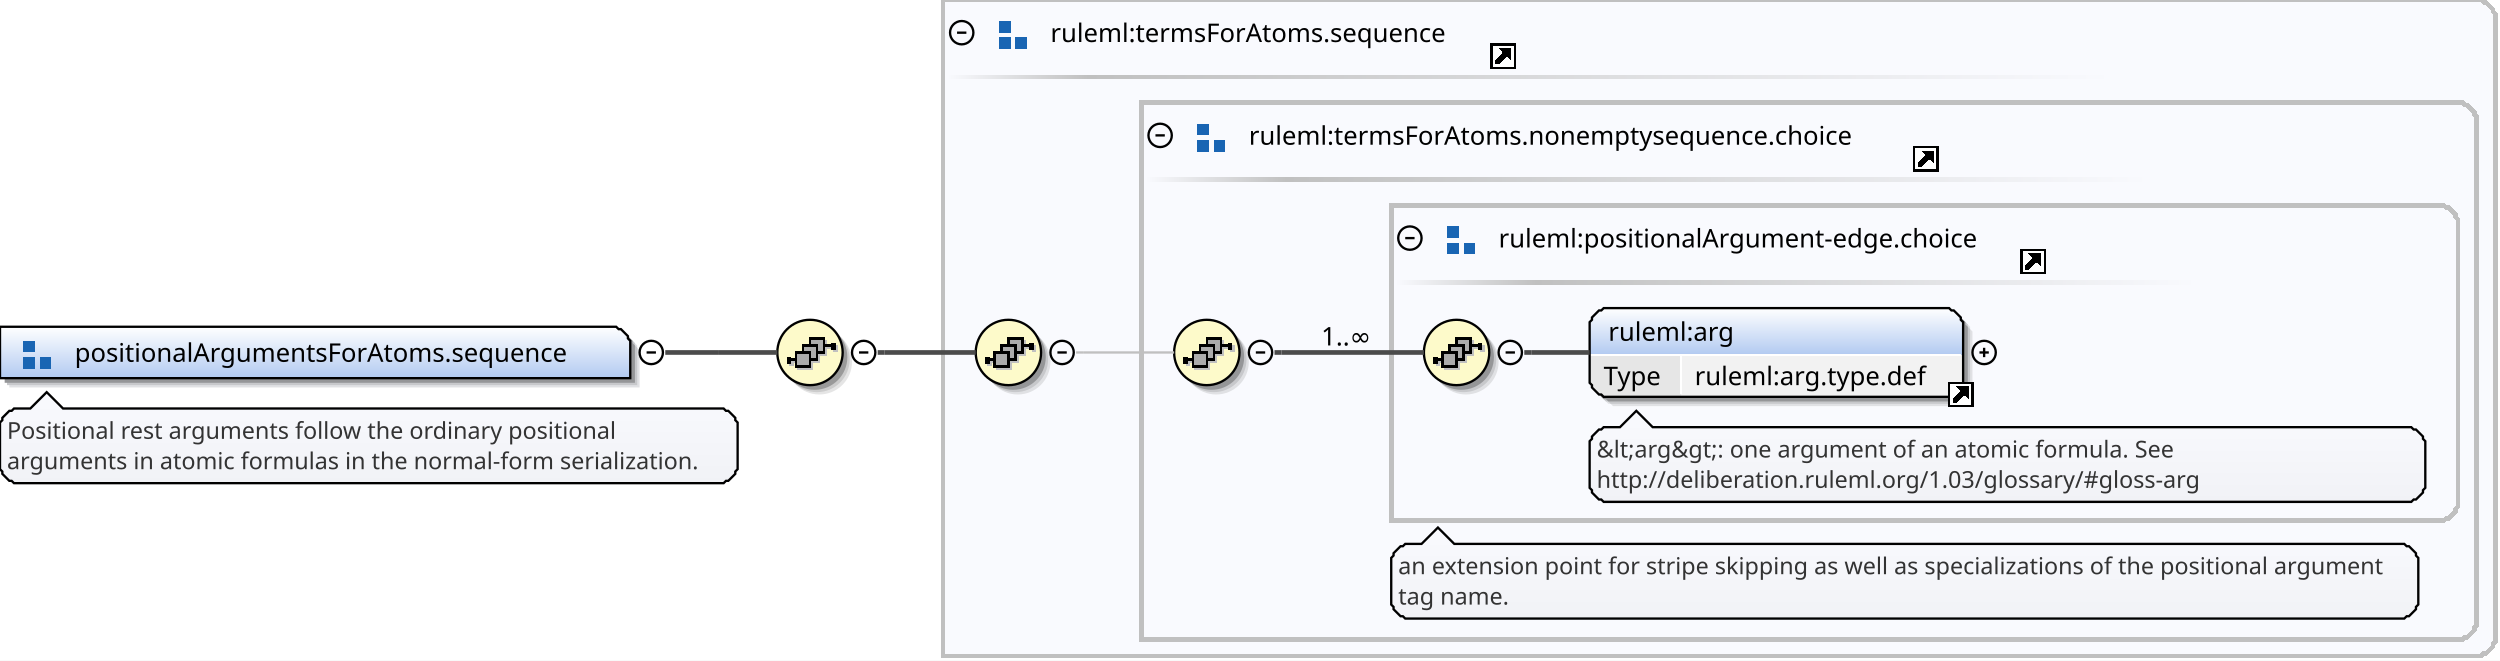
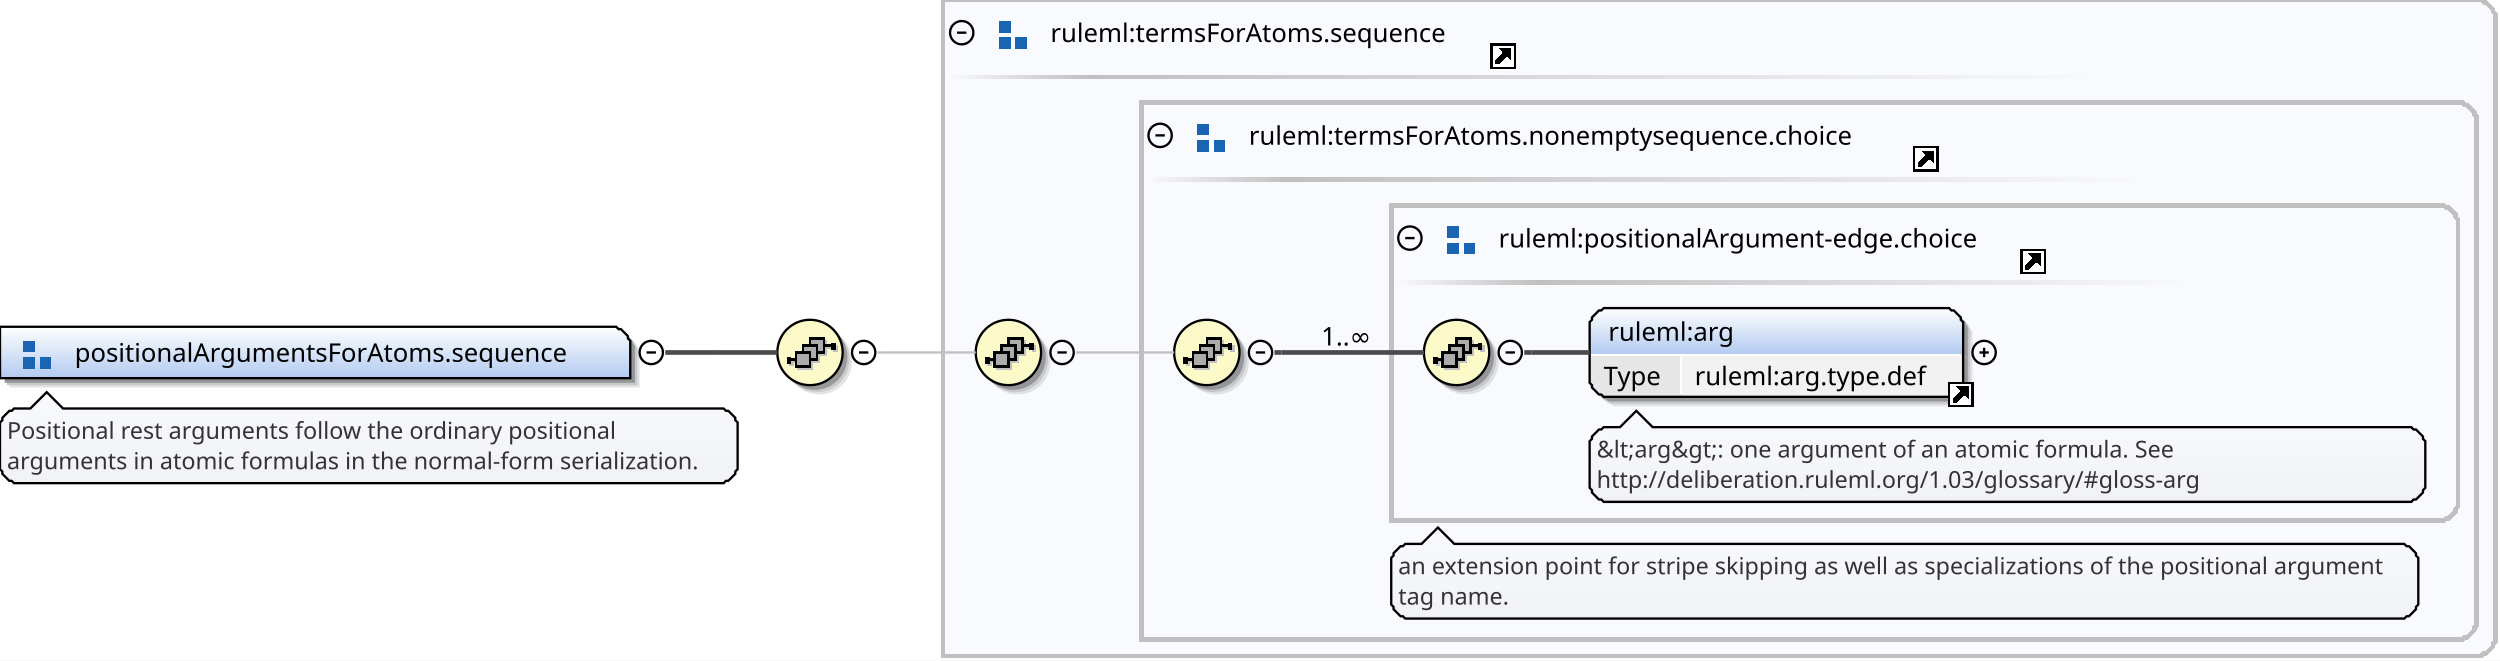
<svg xmlns="http://www.w3.org/2000/svg" color-interpolation="auto" color-rendering="auto" fill="black" fill-opacity="1" font-family="'Dialog'" font-size="12px" font-style="normal" font-weight="normal" height="283" image-rendering="auto" shape-rendering="auto" stroke="black" stroke-dasharray="none" stroke-dashoffset="0" stroke-linecap="square" stroke-linejoin="miter" stroke-miterlimit="10" stroke-opacity="1" stroke-width="1" text-rendering="auto" width="1071">
  <defs id="genericDefs" />
  <g>
    <defs id="defs1">
      <linearGradient gradientUnits="userSpaceOnUse" id="linearGradient1" spreadMethod="pad" x1="0" x2="0" y1="140" y2="162">
        <stop offset="0%" stop-color="white" stop-opacity="1" />
        <stop offset="100%" stop-color="rgb(178,202,241)" stop-opacity="1" />
      </linearGradient>
      <linearGradient gradientUnits="userSpaceOnUse" id="linearGradient2" spreadMethod="pad" x1="333" x2="333" y1="137" y2="165">
        <stop offset="0%" stop-color="rgb(253,250,202)" stop-opacity="1" />
        <stop offset="100%" stop-color="rgb(253,250,202)" stop-opacity="1" />
      </linearGradient>
      <linearGradient gradientUnits="userSpaceOnUse" id="linearGradient3" spreadMethod="pad" x1="466" x2="905" y1="32" y2="32">
        <stop offset="0%" stop-color="silver" stop-opacity="1" />
        <stop offset="100%" stop-color="rgb(249,250,254)" stop-opacity="1" />
      </linearGradient>
      <linearGradient gradientUnits="userSpaceOnUse" id="linearGradient4" spreadMethod="pad" x1="406" x2="466" y1="32" y2="32">
        <stop offset="0%" stop-color="rgb(249,250,254)" stop-opacity="1" />
        <stop offset="100%" stop-color="silver" stop-opacity="1" />
      </linearGradient>
      <linearGradient gradientUnits="userSpaceOnUse" id="linearGradient5" spreadMethod="pad" x1="418" x2="418" y1="137" y2="165">
        <stop offset="0%" stop-color="rgb(253,250,202)" stop-opacity="1" />
        <stop offset="100%" stop-color="rgb(253,250,202)" stop-opacity="1" />
      </linearGradient>
      <linearGradient gradientUnits="userSpaceOnUse" id="linearGradient6" spreadMethod="pad" x1="551" x2="921" y1="76" y2="76">
        <stop offset="0%" stop-color="silver" stop-opacity="1" />
        <stop offset="100%" stop-color="rgb(249,250,254)" stop-opacity="1" />
      </linearGradient>
      <linearGradient gradientUnits="userSpaceOnUse" id="linearGradient7" spreadMethod="pad" x1="491" x2="551" y1="76" y2="76">
        <stop offset="0%" stop-color="rgb(249,250,254)" stop-opacity="1" />
        <stop offset="100%" stop-color="silver" stop-opacity="1" />
      </linearGradient>
      <linearGradient gradientUnits="userSpaceOnUse" id="linearGradient8" spreadMethod="pad" x1="503" x2="503" y1="137" y2="165">
        <stop offset="0%" stop-color="rgb(253,250,202)" stop-opacity="1" />
        <stop offset="100%" stop-color="rgb(253,250,202)" stop-opacity="1" />
      </linearGradient>
      <linearGradient gradientUnits="userSpaceOnUse" id="linearGradient9" spreadMethod="pad" x1="658" x2="941" y1="120" y2="120">
        <stop offset="0%" stop-color="silver" stop-opacity="1" />
        <stop offset="100%" stop-color="rgb(249,250,254)" stop-opacity="1" />
      </linearGradient>
      <linearGradient gradientUnits="userSpaceOnUse" id="linearGradient10" spreadMethod="pad" x1="598" x2="658" y1="120" y2="120">
        <stop offset="0%" stop-color="rgb(249,250,254)" stop-opacity="1" />
        <stop offset="100%" stop-color="silver" stop-opacity="1" />
      </linearGradient>
      <linearGradient gradientUnits="userSpaceOnUse" id="linearGradient11" spreadMethod="pad" x1="610" x2="610" y1="137" y2="165">
        <stop offset="0%" stop-color="rgb(253,250,202)" stop-opacity="1" />
        <stop offset="100%" stop-color="rgb(253,250,202)" stop-opacity="1" />
      </linearGradient>
      <linearGradient gradientUnits="userSpaceOnUse" id="linearGradient12" spreadMethod="pad" x1="681" x2="681" y1="132" y2="152">
        <stop offset="0%" stop-color="white" stop-opacity="1" />
        <stop offset="100%" stop-color="rgb(178,202,241)" stop-opacity="1" />
      </linearGradient>
      <linearGradient gradientUnits="userSpaceOnUse" id="linearGradient13" spreadMethod="pad" x1="681" x2="681" y1="176" y2="215">
        <stop offset="0%" stop-color="rgb(249,250,254)" stop-opacity="1" />
        <stop offset="100%" stop-color="rgb(241,242,246)" stop-opacity="1" />
      </linearGradient>
      <linearGradient gradientUnits="userSpaceOnUse" id="linearGradient14" spreadMethod="pad" x1="596" x2="596" y1="226" y2="265">
        <stop offset="0%" stop-color="rgb(249,250,254)" stop-opacity="1" />
        <stop offset="100%" stop-color="rgb(241,242,246)" stop-opacity="1" />
      </linearGradient>
      <linearGradient gradientUnits="userSpaceOnUse" id="linearGradient15" spreadMethod="pad" x1="0" x2="0" y1="168" y2="207">
        <stop offset="0%" stop-color="rgb(249,250,254)" stop-opacity="1" />
        <stop offset="100%" stop-color="rgb(241,242,246)" stop-opacity="1" />
      </linearGradient>
      <clipPath clipPathUnits="userSpaceOnUse" id="clipPath1">
        <path d="M0 0 L1071 0 L1071 283 L0 283 L0 0 Z" />
      </clipPath>
    </defs>
    <g fill="white" stroke="white">
      <rect clip-path="url(#clipPath1)" height="283" stroke="none" width="1071" x="0" y="0" />
    </g>
    <g fill="rgb(224,225,228)" font-family="sans-serif" font-size="11px" stroke="rgb(224,225,228)" text-rendering="optimizeLegibility">
      <polygon clip-path="url(#clipPath1)" points=" 4 144 268 144 269 145 270 145 271 146 272 147 273 148 273 149 274 150 274 166 4 166" stroke="none" />
      <polygon clip-path="url(#clipPath1)" fill="rgb(199,200,203)" points=" 3 143 267 143 268 144 269 144 270 145 271 146 272 147 272 148 273 149 273 165 3 165" stroke="none" />
      <polygon clip-path="url(#clipPath1)" fill="rgb(149,150,152)" points=" 2 142 266 142 267 143 268 143 269 144 270 145 271 146 271 147 272 148 272 164 2 164" stroke="none" />
    </g>
    <g fill="url(#linearGradient1)" font-family="sans-serif" font-size="11px" shape-rendering="crispEdges" stroke="url(#linearGradient1)" text-rendering="geometricPrecision">
      <polygon clip-path="url(#clipPath1)" points=" 0 140 264 140 265 141 266 141 267 142 268 143 269 144 269 145 270 146 270 162 0 162" stroke="none" />
    </g>
    <g font-family="sans-serif" font-size="11px" stroke-linecap="butt" text-rendering="optimizeLegibility">
      <polygon clip-path="url(#clipPath1)" fill="none" points=" 0 140 264 140 265 141 266 141 267 142 268 143 269 144 269 145 270 146 270 162 0 162" />
    </g>
    <g fill="rgb(25,101,179)" font-family="sans-serif" font-size="11px" shape-rendering="crispEdges" stroke="rgb(25,101,179)" stroke-linecap="butt" text-rendering="geometricPrecision">
      <rect clip-path="url(#clipPath1)" height="5" stroke="none" width="5" x="10" y="146" />
      <rect clip-path="url(#clipPath1)" height="5" stroke="none" width="5" x="10" y="153" />
      <rect clip-path="url(#clipPath1)" height="5" stroke="none" width="5" x="17" y="153" />
      <text clip-path="url(#clipPath1)" fill="black" stroke="none" x="32" xml:space="preserve" y="155">positionalArgumentsForAtoms.sequence</text>
    </g>
    <g font-family="sans-serif" font-size="11px" stroke-linecap="butt" text-rendering="optimizeLegibility">
      <circle clip-path="url(#clipPath1)" cx="279" cy="151" fill="none" r="5" />
      <line clip-path="url(#clipPath1)" fill="none" x1="277" x2="281" y1="151" y2="151" />
      <circle clip-path="url(#clipPath1)" cx="351" cy="155" fill="rgb(229,229,229)" r="14" stroke="none" />
      <circle clip-path="url(#clipPath1)" cx="350" cy="154" fill="rgb(204,204,204)" r="14" stroke="none" />
      <circle clip-path="url(#clipPath1)" cx="349" cy="153" fill="rgb(153,153,153)" r="14" stroke="none" />
    </g>
    <g fill="url(#linearGradient2)" font-family="sans-serif" font-size="11px" shape-rendering="crispEdges" stroke="url(#linearGradient2)" stroke-linecap="butt" text-rendering="geometricPrecision">
      <circle clip-path="url(#clipPath1)" cx="347" cy="151" r="14" stroke="none" />
    </g>
    <g font-family="sans-serif" font-size="11px" stroke-linecap="butt" text-rendering="optimizeLegibility">
      <circle clip-path="url(#clipPath1)" cx="347" cy="151" fill="none" r="14" />
    </g>
    <g fill="silver" font-family="sans-serif" font-size="11px" shape-rendering="crispEdges" stroke="silver" stroke-linecap="butt" text-rendering="geometricPrecision">
      <line clip-path="url(#clipPath1)" fill="none" x1="354" x2="358" y1="149" y2="149" />
      <rect clip-path="url(#clipPath1)" height="3" stroke="none" width="2" x="357" y="148" />
      <rect clip-path="url(#clipPath1)" height="6" stroke="none" width="6" x="348" y="146" />
      <rect clip-path="url(#clipPath1)" fill="none" height="6" width="6" x="348" y="146" />
      <rect clip-path="url(#clipPath1)" height="6" stroke="none" width="6" x="345" y="149" />
      <rect clip-path="url(#clipPath1)" fill="none" height="6" width="6" x="345" y="149" />
      <rect clip-path="url(#clipPath1)" height="6" stroke="none" width="6" x="342" y="152" />
      <rect clip-path="url(#clipPath1)" fill="none" height="6" width="6" x="342" y="152" />
      <line clip-path="url(#clipPath1)" fill="none" x1="342" x2="338" y1="155" y2="155" />
      <rect clip-path="url(#clipPath1)" height="3" stroke="none" width="2" x="338" y="154" />
      <line clip-path="url(#clipPath1)" fill="none" stroke="black" x1="353" x2="357" y1="148" y2="148" />
      <rect clip-path="url(#clipPath1)" fill="black" height="3" stroke="none" width="2" x="356" y="147" />
      <rect clip-path="url(#clipPath1)" fill="rgb(172,172,172)" height="6" stroke="none" width="6" x="347" y="145" />
      <rect clip-path="url(#clipPath1)" fill="none" height="6" stroke="black" width="6" x="347" y="145" />
      <rect clip-path="url(#clipPath1)" fill="rgb(172,172,172)" height="6" stroke="none" width="6" x="344" y="148" />
      <rect clip-path="url(#clipPath1)" fill="none" height="6" stroke="black" width="6" x="344" y="148" />
      <rect clip-path="url(#clipPath1)" fill="rgb(172,172,172)" height="6" stroke="none" width="6" x="341" y="151" />
      <rect clip-path="url(#clipPath1)" fill="none" height="6" stroke="black" width="6" x="341" y="151" />
      <line clip-path="url(#clipPath1)" fill="none" stroke="black" x1="341" x2="337" y1="154" y2="154" />
      <rect clip-path="url(#clipPath1)" fill="black" height="3" stroke="none" width="2" x="337" y="153" />
    </g>
    <g font-family="sans-serif" font-size="11px" stroke-linecap="butt" text-rendering="optimizeLegibility">
      <circle clip-path="url(#clipPath1)" cx="370" cy="151" fill="none" r="5" />
      <line clip-path="url(#clipPath1)" fill="none" x1="368" x2="372" y1="151" y2="151" />
    </g>
    <g fill="rgb(249,250,254)" font-family="sans-serif" font-size="11px" shape-rendering="crispEdges" stroke="rgb(249,250,254)" stroke-linecap="butt" stroke-width="2" text-rendering="geometricPrecision">
      <polygon clip-path="url(#clipPath1)" points=" 404 0 1063 0 1064 1 1065 1 1066 2 1067 3 1068 4 1068 5 1069 6 1069 275 1068 276 1068 277 1067 278 1066 279 1065 280 1064 280 1063 281 404 281" stroke="none" />
      <polygon clip-path="url(#clipPath1)" fill="none" points=" 404 0 1063 0 1064 1 1065 1 1066 2 1067 3 1068 4 1068 5 1069 6 1069 275 1068 276 1068 277 1067 278 1066 279 1065 280 1064 280 1063 281 404 281" stroke="silver" />
      <rect clip-path="url(#clipPath1)" fill="url(#linearGradient3)" height="2" stroke="none" width="439" x="466" y="32" />
      <rect clip-path="url(#clipPath1)" fill="url(#linearGradient4)" height="2" stroke="none" width="60" x="406" y="32" />
      <rect clip-path="url(#clipPath1)" fill="rgb(25,101,179)" height="5" stroke="none" stroke-width="1" width="5" x="428" y="9" />
      <rect clip-path="url(#clipPath1)" fill="rgb(25,101,179)" height="5" stroke="none" stroke-width="1" width="5" x="428" y="16" />
      <rect clip-path="url(#clipPath1)" fill="rgb(25,101,179)" height="5" stroke="none" stroke-width="1" width="5" x="435" y="16" />
      <text clip-path="url(#clipPath1)" fill="black" stroke="none" stroke-width="1" x="450" xml:space="preserve" y="18">ruleml:termsForAtoms.sequence</text>
      <rect clip-path="url(#clipPath1)" fill="white" height="10" stroke="none" stroke-width="1" width="10" x="639" y="19" />
      <polygon clip-path="url(#clipPath1)" fill="none" points=" 641 27 641 26 644 23 644 22 643 21 647 21 647 25 646 24 645 24 642 27" stroke="black" stroke-width="1" />
      <polygon clip-path="url(#clipPath1)" fill="black" points=" 641 27 641 26 644 23 644 22 643 21 647 21 647 25 646 24 645 24 642 27" stroke="none" stroke-width="1" />
      <rect clip-path="url(#clipPath1)" fill="none" height="10" stroke="black" stroke-width="1" width="10" x="639" y="19" />
    </g>
    <g font-family="sans-serif" font-size="11px" stroke-linecap="butt" text-rendering="optimizeLegibility">
      <circle clip-path="url(#clipPath1)" cx="412" cy="14" fill="none" r="5" />
      <line clip-path="url(#clipPath1)" fill="none" x1="410" x2="414" y1="14" y2="14" />
      <circle clip-path="url(#clipPath1)" cx="436" cy="155" fill="rgb(224,225,228)" r="14" stroke="none" />
      <circle clip-path="url(#clipPath1)" cx="435" cy="154" fill="rgb(199,200,203)" r="14" stroke="none" />
      <circle clip-path="url(#clipPath1)" cx="434" cy="153" fill="rgb(149,150,152)" r="14" stroke="none" />
    </g>
    <g fill="url(#linearGradient5)" font-family="sans-serif" font-size="11px" shape-rendering="crispEdges" stroke="url(#linearGradient5)" stroke-linecap="butt" text-rendering="geometricPrecision">
      <circle clip-path="url(#clipPath1)" cx="432" cy="151" r="14" stroke="none" />
    </g>
    <g font-family="sans-serif" font-size="11px" stroke-linecap="butt" text-rendering="optimizeLegibility">
      <circle clip-path="url(#clipPath1)" cx="432" cy="151" fill="none" r="14" />
    </g>
    <g fill="silver" font-family="sans-serif" font-size="11px" shape-rendering="crispEdges" stroke="silver" stroke-linecap="butt" text-rendering="geometricPrecision">
      <line clip-path="url(#clipPath1)" fill="none" x1="439" x2="443" y1="149" y2="149" />
      <rect clip-path="url(#clipPath1)" height="3" stroke="none" width="2" x="442" y="148" />
      <rect clip-path="url(#clipPath1)" height="6" stroke="none" width="6" x="433" y="146" />
      <rect clip-path="url(#clipPath1)" fill="none" height="6" width="6" x="433" y="146" />
      <rect clip-path="url(#clipPath1)" height="6" stroke="none" width="6" x="430" y="149" />
      <rect clip-path="url(#clipPath1)" fill="none" height="6" width="6" x="430" y="149" />
      <rect clip-path="url(#clipPath1)" height="6" stroke="none" width="6" x="427" y="152" />
      <rect clip-path="url(#clipPath1)" fill="none" height="6" width="6" x="427" y="152" />
      <line clip-path="url(#clipPath1)" fill="none" x1="427" x2="423" y1="155" y2="155" />
      <rect clip-path="url(#clipPath1)" height="3" stroke="none" width="2" x="423" y="154" />
      <line clip-path="url(#clipPath1)" fill="none" stroke="black" x1="438" x2="442" y1="148" y2="148" />
      <rect clip-path="url(#clipPath1)" fill="black" height="3" stroke="none" width="2" x="441" y="147" />
      <rect clip-path="url(#clipPath1)" fill="rgb(172,172,172)" height="6" stroke="none" width="6" x="432" y="145" />
      <rect clip-path="url(#clipPath1)" fill="none" height="6" stroke="black" width="6" x="432" y="145" />
      <rect clip-path="url(#clipPath1)" fill="rgb(172,172,172)" height="6" stroke="none" width="6" x="429" y="148" />
      <rect clip-path="url(#clipPath1)" fill="none" height="6" stroke="black" width="6" x="429" y="148" />
      <rect clip-path="url(#clipPath1)" fill="rgb(172,172,172)" height="6" stroke="none" width="6" x="426" y="151" />
      <rect clip-path="url(#clipPath1)" fill="none" height="6" stroke="black" width="6" x="426" y="151" />
      <line clip-path="url(#clipPath1)" fill="none" stroke="black" x1="426" x2="422" y1="154" y2="154" />
      <rect clip-path="url(#clipPath1)" fill="black" height="3" stroke="none" width="2" x="422" y="153" />
    </g>
    <g font-family="sans-serif" font-size="11px" stroke-linecap="butt" text-rendering="optimizeLegibility">
      <circle clip-path="url(#clipPath1)" cx="455" cy="151" fill="none" r="5" />
      <line clip-path="url(#clipPath1)" fill="none" x1="453" x2="457" y1="151" y2="151" />
    </g>
    <g fill="rgb(249,250,254)" font-family="sans-serif" font-size="11px" shape-rendering="crispEdges" stroke="rgb(249,250,254)" stroke-linecap="butt" stroke-width="2" text-rendering="geometricPrecision">
      <polygon clip-path="url(#clipPath1)" points=" 489 44 1055 44 1056 45 1057 45 1058 46 1059 47 1060 48 1060 49 1061 50 1061 268 1060 269 1060 270 1059 271 1058 272 1057 273 1056 273 1055 274 489 274" stroke="none" />
      <polygon clip-path="url(#clipPath1)" fill="none" points=" 489 44 1055 44 1056 45 1057 45 1058 46 1059 47 1060 48 1060 49 1061 50 1061 268 1060 269 1060 270 1059 271 1058 272 1057 273 1056 273 1055 274 489 274" stroke="silver" />
      <rect clip-path="url(#clipPath1)" fill="url(#linearGradient6)" height="2" stroke="none" width="370" x="551" y="76" />
      <rect clip-path="url(#clipPath1)" fill="url(#linearGradient7)" height="2" stroke="none" width="60" x="491" y="76" />
      <rect clip-path="url(#clipPath1)" fill="rgb(25,101,179)" height="5" stroke="none" stroke-width="1" width="5" x="513" y="53" />
      <rect clip-path="url(#clipPath1)" fill="rgb(25,101,179)" height="5" stroke="none" stroke-width="1" width="5" x="513" y="60" />
      <rect clip-path="url(#clipPath1)" fill="rgb(25,101,179)" height="5" stroke="none" stroke-width="1" width="5" x="520" y="60" />
      <text clip-path="url(#clipPath1)" fill="black" stroke="none" stroke-width="1" x="535" xml:space="preserve" y="62">ruleml:termsForAtoms.nonemptysequence.choice</text>
      <rect clip-path="url(#clipPath1)" fill="white" height="10" stroke="none" stroke-width="1" width="10" x="820" y="63" />
      <polygon clip-path="url(#clipPath1)" fill="none" points=" 822 71 822 70 825 67 825 66 824 65 828 65 828 69 827 68 826 68 823 71" stroke="black" stroke-width="1" />
      <polygon clip-path="url(#clipPath1)" fill="black" points=" 822 71 822 70 825 67 825 66 824 65 828 65 828 69 827 68 826 68 823 71" stroke="none" stroke-width="1" />
      <rect clip-path="url(#clipPath1)" fill="none" height="10" stroke="black" stroke-width="1" width="10" x="820" y="63" />
    </g>
    <g font-family="sans-serif" font-size="11px" stroke-linecap="butt" text-rendering="optimizeLegibility">
      <circle clip-path="url(#clipPath1)" cx="497" cy="58" fill="none" r="5" />
      <line clip-path="url(#clipPath1)" fill="none" x1="495" x2="499" y1="58" y2="58" />
      <circle clip-path="url(#clipPath1)" cx="521" cy="155" fill="rgb(224,225,228)" r="14" stroke="none" />
      <circle clip-path="url(#clipPath1)" cx="520" cy="154" fill="rgb(199,200,203)" r="14" stroke="none" />
      <circle clip-path="url(#clipPath1)" cx="519" cy="153" fill="rgb(149,150,152)" r="14" stroke="none" />
    </g>
    <g fill="url(#linearGradient8)" font-family="sans-serif" font-size="11px" shape-rendering="crispEdges" stroke="url(#linearGradient8)" stroke-linecap="butt" text-rendering="geometricPrecision">
      <circle clip-path="url(#clipPath1)" cx="517" cy="151" r="14" stroke="none" />
    </g>
    <g font-family="sans-serif" font-size="11px" stroke-linecap="butt" text-rendering="optimizeLegibility">
      <circle clip-path="url(#clipPath1)" cx="517" cy="151" fill="none" r="14" />
    </g>
    <g fill="silver" font-family="sans-serif" font-size="11px" shape-rendering="crispEdges" stroke="silver" stroke-linecap="butt" text-rendering="geometricPrecision">
      <line clip-path="url(#clipPath1)" fill="none" x1="524" x2="528" y1="149" y2="149" />
      <rect clip-path="url(#clipPath1)" height="3" stroke="none" width="2" x="527" y="148" />
      <rect clip-path="url(#clipPath1)" height="6" stroke="none" width="6" x="518" y="146" />
      <rect clip-path="url(#clipPath1)" fill="none" height="6" width="6" x="518" y="146" />
      <rect clip-path="url(#clipPath1)" height="6" stroke="none" width="6" x="515" y="149" />
      <rect clip-path="url(#clipPath1)" fill="none" height="6" width="6" x="515" y="149" />
      <rect clip-path="url(#clipPath1)" height="6" stroke="none" width="6" x="512" y="152" />
      <rect clip-path="url(#clipPath1)" fill="none" height="6" width="6" x="512" y="152" />
      <line clip-path="url(#clipPath1)" fill="none" x1="512" x2="508" y1="155" y2="155" />
      <rect clip-path="url(#clipPath1)" height="3" stroke="none" width="2" x="508" y="154" />
      <line clip-path="url(#clipPath1)" fill="none" stroke="black" x1="523" x2="527" y1="148" y2="148" />
      <rect clip-path="url(#clipPath1)" fill="black" height="3" stroke="none" width="2" x="526" y="147" />
      <rect clip-path="url(#clipPath1)" fill="rgb(172,172,172)" height="6" stroke="none" width="6" x="517" y="145" />
      <rect clip-path="url(#clipPath1)" fill="none" height="6" stroke="black" width="6" x="517" y="145" />
      <rect clip-path="url(#clipPath1)" fill="rgb(172,172,172)" height="6" stroke="none" width="6" x="514" y="148" />
      <rect clip-path="url(#clipPath1)" fill="none" height="6" stroke="black" width="6" x="514" y="148" />
      <rect clip-path="url(#clipPath1)" fill="rgb(172,172,172)" height="6" stroke="none" width="6" x="511" y="151" />
      <rect clip-path="url(#clipPath1)" fill="none" height="6" stroke="black" width="6" x="511" y="151" />
      <line clip-path="url(#clipPath1)" fill="none" stroke="black" x1="511" x2="507" y1="154" y2="154" />
      <rect clip-path="url(#clipPath1)" fill="black" height="3" stroke="none" width="2" x="507" y="153" />
    </g>
    <g font-family="sans-serif" font-size="11px" stroke-linecap="butt" text-rendering="optimizeLegibility">
      <circle clip-path="url(#clipPath1)" cx="540" cy="151" fill="none" r="5" />
      <line clip-path="url(#clipPath1)" fill="none" x1="538" x2="542" y1="151" y2="151" />
    </g>
    <g fill="rgb(249,250,254)" font-family="sans-serif" font-size="11px" shape-rendering="crispEdges" stroke="rgb(249,250,254)" stroke-linecap="butt" stroke-width="2" text-rendering="geometricPrecision">
      <polygon clip-path="url(#clipPath1)" points=" 596 88 1047 88 1048 89 1049 89 1050 90 1051 91 1052 92 1052 93 1053 94 1053 217 1052 218 1052 219 1051 220 1050 221 1049 222 1048 222 1047 223 596 223" stroke="none" />
      <polygon clip-path="url(#clipPath1)" fill="none" points=" 596 88 1047 88 1048 89 1049 89 1050 90 1051 91 1052 92 1052 93 1053 94 1053 217 1052 218 1052 219 1051 220 1050 221 1049 222 1048 222 1047 223 596 223" stroke="silver" />
      <rect clip-path="url(#clipPath1)" fill="url(#linearGradient9)" height="2" stroke="none" width="283" x="658" y="120" />
      <rect clip-path="url(#clipPath1)" fill="url(#linearGradient10)" height="2" stroke="none" width="60" x="598" y="120" />
      <rect clip-path="url(#clipPath1)" fill="rgb(25,101,179)" height="5" stroke="none" stroke-width="1" width="5" x="620" y="97" />
      <rect clip-path="url(#clipPath1)" fill="rgb(25,101,179)" height="5" stroke="none" stroke-width="1" width="5" x="620" y="104" />
      <rect clip-path="url(#clipPath1)" fill="rgb(25,101,179)" height="5" stroke="none" stroke-width="1" width="5" x="627" y="104" />
      <text clip-path="url(#clipPath1)" fill="black" stroke="none" stroke-width="1" x="642" xml:space="preserve" y="106">ruleml:positionalArgument-edge.choice</text>
      <rect clip-path="url(#clipPath1)" fill="white" height="10" stroke="none" stroke-width="1" width="10" x="866" y="107" />
      <polygon clip-path="url(#clipPath1)" fill="none" points=" 868 115 868 114 871 111 871 110 870 109 874 109 874 113 873 112 872 112 869 115" stroke="black" stroke-width="1" />
      <polygon clip-path="url(#clipPath1)" fill="black" points=" 868 115 868 114 871 111 871 110 870 109 874 109 874 113 873 112 872 112 869 115" stroke="none" stroke-width="1" />
      <rect clip-path="url(#clipPath1)" fill="none" height="10" stroke="black" stroke-width="1" width="10" x="866" y="107" />
    </g>
    <g font-family="sans-serif" font-size="11px" stroke-linecap="butt" text-rendering="optimizeLegibility">
      <circle clip-path="url(#clipPath1)" cx="604" cy="102" fill="none" r="5" />
      <line clip-path="url(#clipPath1)" fill="none" x1="602" x2="606" y1="102" y2="102" />
      <circle clip-path="url(#clipPath1)" cx="628" cy="155" fill="rgb(224,225,228)" r="14" stroke="none" />
      <circle clip-path="url(#clipPath1)" cx="627" cy="154" fill="rgb(199,200,203)" r="14" stroke="none" />
      <circle clip-path="url(#clipPath1)" cx="626" cy="153" fill="rgb(149,150,152)" r="14" stroke="none" />
    </g>
    <g fill="url(#linearGradient11)" font-family="sans-serif" font-size="11px" shape-rendering="crispEdges" stroke="url(#linearGradient11)" stroke-linecap="butt" text-rendering="geometricPrecision">
      <circle clip-path="url(#clipPath1)" cx="624" cy="151" r="14" stroke="none" />
    </g>
    <g font-family="sans-serif" font-size="11px" stroke-linecap="butt" text-rendering="optimizeLegibility">
      <circle clip-path="url(#clipPath1)" cx="624" cy="151" fill="none" r="14" />
    </g>
    <g fill="silver" font-family="sans-serif" font-size="11px" shape-rendering="crispEdges" stroke="silver" stroke-linecap="butt" text-rendering="geometricPrecision">
      <line clip-path="url(#clipPath1)" fill="none" x1="631" x2="635" y1="149" y2="149" />
      <rect clip-path="url(#clipPath1)" height="3" stroke="none" width="2" x="634" y="148" />
      <rect clip-path="url(#clipPath1)" height="6" stroke="none" width="6" x="625" y="146" />
      <rect clip-path="url(#clipPath1)" fill="none" height="6" width="6" x="625" y="146" />
      <rect clip-path="url(#clipPath1)" height="6" stroke="none" width="6" x="622" y="149" />
      <rect clip-path="url(#clipPath1)" fill="none" height="6" width="6" x="622" y="149" />
      <rect clip-path="url(#clipPath1)" height="6" stroke="none" width="6" x="619" y="152" />
      <rect clip-path="url(#clipPath1)" fill="none" height="6" width="6" x="619" y="152" />
      <line clip-path="url(#clipPath1)" fill="none" x1="619" x2="615" y1="155" y2="155" />
      <rect clip-path="url(#clipPath1)" height="3" stroke="none" width="2" x="615" y="154" />
      <line clip-path="url(#clipPath1)" fill="none" stroke="black" x1="630" x2="634" y1="148" y2="148" />
      <rect clip-path="url(#clipPath1)" fill="black" height="3" stroke="none" width="2" x="633" y="147" />
      <rect clip-path="url(#clipPath1)" fill="rgb(172,172,172)" height="6" stroke="none" width="6" x="624" y="145" />
      <rect clip-path="url(#clipPath1)" fill="none" height="6" stroke="black" width="6" x="624" y="145" />
      <rect clip-path="url(#clipPath1)" fill="rgb(172,172,172)" height="6" stroke="none" width="6" x="621" y="148" />
      <rect clip-path="url(#clipPath1)" fill="none" height="6" stroke="black" width="6" x="621" y="148" />
      <rect clip-path="url(#clipPath1)" fill="rgb(172,172,172)" height="6" stroke="none" width="6" x="618" y="151" />
      <rect clip-path="url(#clipPath1)" fill="none" height="6" stroke="black" width="6" x="618" y="151" />
      <line clip-path="url(#clipPath1)" fill="none" stroke="black" x1="618" x2="614" y1="154" y2="154" />
      <rect clip-path="url(#clipPath1)" fill="black" height="3" stroke="none" width="2" x="614" y="153" />
    </g>
    <g font-family="sans-serif" font-size="11px" stroke-linecap="butt" text-rendering="optimizeLegibility">
      <circle clip-path="url(#clipPath1)" cx="647" cy="151" fill="none" r="5" />
      <line clip-path="url(#clipPath1)" fill="none" x1="645" x2="649" y1="151" y2="151" />
      <polygon clip-path="url(#clipPath1)" fill="rgb(224,225,228)" points=" 685 142 686 141 686 140 687 139 688 138 689 137 690 137 691 136 839 136 840 137 841 137 842 138 843 139 844 140 844 141 845 142 845 168 844 169 844 170 843 171 842 172 841 173 840 173 839 174 691 174 690 173 689 173 688 172 687 171 686 170 686 169 685 168" stroke="none" />
      <polygon clip-path="url(#clipPath1)" fill="rgb(199,200,203)" points=" 684 141 685 140 685 139 686 138 687 137 688 136 689 136 690 135 838 135 839 136 840 136 841 137 842 138 843 139 843 140 844 141 844 167 843 168 843 169 842 170 841 171 840 172 839 172 838 173 690 173 689 172 688 172 687 171 686 170 685 169 685 168 684 167" stroke="none" />
      <polygon clip-path="url(#clipPath1)" fill="rgb(149,150,152)" points=" 683 140 684 139 684 138 685 137 686 136 687 135 688 135 689 134 837 134 838 135 839 135 840 136 841 137 842 138 842 139 843 140 843 166 842 167 842 168 841 169 840 170 839 171 838 171 837 172 689 172 688 171 687 171 686 170 685 169 684 168 684 167 683 166" stroke="none" />
    </g>
    <g fill="url(#linearGradient12)" font-family="sans-serif" font-size="11px" shape-rendering="crispEdges" stroke="url(#linearGradient12)" stroke-linecap="butt" text-rendering="geometricPrecision">
      <polygon clip-path="url(#clipPath1)" points=" 681 138 682 137 682 136 683 135 684 134 685 133 686 133 687 132 835 132 836 133 837 133 838 134 839 135 840 136 840 137 841 138 841 152 840 152 840 152 839 152 838 152 837 152 836 152 835 152 687 152 686 152 685 152 684 152 683 152 682 152 682 152 681 152" stroke="none" />
      <polygon clip-path="url(#clipPath1)" fill="rgb(230,230,230)" points=" 681 152 682 152 682 152 683 152 684 152 685 152 686 152 687 152 720 152 720 152 720 152 720 152 720 152 720 152 720 152 720 152 720 164 720 165 720 166 720 167 720 168 720 169 720 169 720 170 687 170 686 169 685 169 684 168 683 167 682 166 682 165 681 164" stroke="none" />
      <polygon clip-path="url(#clipPath1)" fill="rgb(242,242,242)" points=" 720 152 720 152 720 152 720 152 720 152 720 152 720 152 720 152 835 152 836 152 837 152 838 152 839 152 840 152 840 152 841 152 841 164 840 165 840 166 839 167 838 168 837 169 836 169 835 170 720 170 720 169 720 169 720 168 720 167 720 166 720 165 720 164" stroke="none" />
      <line clip-path="url(#clipPath1)" fill="none" stroke="white" x1="681" x2="840" y1="152" y2="152" />
      <text clip-path="url(#clipPath1)" fill="black" stroke="none" x="687" xml:space="preserve" y="165">Type</text>
      <text clip-path="url(#clipPath1)" fill="black" stroke="none" x="726" xml:space="preserve" y="165">ruleml:arg.type.def</text>
      <line clip-path="url(#clipPath1)" fill="none" stroke="white" x1="720" x2="720" y1="152" y2="169" />
    </g>
    <g font-family="sans-serif" font-size="11px" stroke-linecap="butt" text-rendering="optimizeLegibility">
      <polygon clip-path="url(#clipPath1)" fill="none" points=" 681 138 682 137 682 136 683 135 684 134 685 133 686 133 687 132 835 132 836 133 837 133 838 134 839 135 840 136 840 137 841 138 841 164 840 165 840 166 839 167 838 168 837 169 836 169 835 170 687 170 686 169 685 169 684 168 683 167 682 166 682 165 681 164" />
      <text clip-path="url(#clipPath1)" shape-rendering="crispEdges" stroke="none" text-rendering="geometricPrecision" x="689" xml:space="preserve" y="146">ruleml:arg</text>
    </g>
    <g fill="white" font-family="sans-serif" font-size="11px" shape-rendering="crispEdges" stroke="white" stroke-linecap="butt" text-rendering="geometricPrecision">
      <rect clip-path="url(#clipPath1)" height="10" stroke="none" width="10" x="835" y="164" />
      <polygon clip-path="url(#clipPath1)" fill="none" points=" 837 172 837 171 840 168 840 167 839 166 843 166 843 170 842 169 841 169 838 172" stroke="black" />
      <polygon clip-path="url(#clipPath1)" fill="black" points=" 837 172 837 171 840 168 840 167 839 166 843 166 843 170 842 169 841 169 838 172" stroke="none" />
      <rect clip-path="url(#clipPath1)" fill="none" height="10" stroke="black" width="10" x="835" y="164" />
    </g>
    <g font-family="sans-serif" font-size="11px" stroke-linecap="butt" text-rendering="optimizeLegibility">
      <circle clip-path="url(#clipPath1)" cx="850" cy="151" fill="none" r="5" />
      <line clip-path="url(#clipPath1)" fill="none" x1="848" x2="852" y1="151" y2="151" />
      <line clip-path="url(#clipPath1)" fill="none" x1="850" x2="850" y1="149" y2="153" />
    </g>
    <g fill="url(#linearGradient13)" font-family="sans-serif" font-size="11px" shape-rendering="crispEdges" stroke="url(#linearGradient13)" stroke-linecap="butt" text-rendering="geometricPrecision">
      <polygon clip-path="url(#clipPath1)" points=" 681 189 682 188 682 187 683 186 684 185 685 184 686 184 687 183 694 183 701 176 708 183 1033 183 1034 184 1035 184 1036 185 1037 186 1038 187 1038 188 1039 189 1039 209 1038 210 1038 211 1037 212 1036 213 1035 214 1034 214 1033 215 687 215 686 214 685 214 684 213 683 212 682 211 682 210 681 209" stroke="none" />
    </g>
    <g font-family="sans-serif" font-size="11px" stroke-linecap="butt" text-rendering="optimizeLegibility">
      <polygon clip-path="url(#clipPath1)" fill="none" points=" 681 189 682 188 682 187 683 186 684 185 685 184 686 184 687 183 694 183 701 176 708 183 1033 183 1034 184 1035 184 1036 185 1037 186 1038 187 1038 188 1039 189 1039 209 1038 210 1038 211 1037 212 1036 213 1035 214 1034 214 1033 215 687 215 686 214 685 214 684 213 683 212 682 211 682 210 681 209" />
    </g>
    <g fill="rgb(51,51,51)" font-family="sans-serif" font-size="10px" shape-rendering="crispEdges" stroke="rgb(51,51,51)" stroke-linecap="butt" text-rendering="geometricPrecision">
      <text clip-path="url(#clipPath1)" stroke="none" x="684" xml:space="preserve" y="196">&amp;lt;arg&amp;gt;: one argument of an atomic formula. See </text>
      <text clip-path="url(#clipPath1)" stroke="none" x="684" xml:space="preserve" y="209">http://deliberation.ruleml.org/1.03/glossary/#gloss-arg</text>
    </g>
    <g fill="rgb(75,75,75)" font-family="sans-serif" font-size="11px" stroke="rgb(75,75,75)" stroke-linecap="butt" stroke-width="2" text-rendering="optimizeLegibility">
      <line clip-path="url(#clipPath1)" fill="none" x1="653" x2="656" y1="151" y2="151" />
      <line clip-path="url(#clipPath1)" fill="none" x1="656" x2="656" y1="151" y2="151" />
      <line clip-path="url(#clipPath1)" fill="none" x1="656" x2="681" y1="151" y2="151" />
    </g>
    <g fill="url(#linearGradient14)" font-family="sans-serif" font-size="11px" shape-rendering="crispEdges" stroke="url(#linearGradient14)" stroke-linecap="butt" text-rendering="geometricPrecision">
      <polygon clip-path="url(#clipPath1)" points=" 596 239 597 238 597 237 598 236 599 235 600 234 601 234 602 233 609 233 616 226 623 233 1030 233 1031 234 1032 234 1033 235 1034 236 1035 237 1035 238 1036 239 1036 259 1035 260 1035 261 1034 262 1033 263 1032 264 1031 264 1030 265 602 265 601 264 600 264 599 263 598 262 597 261 597 260 596 259" stroke="none" />
    </g>
    <g font-family="sans-serif" font-size="11px" stroke-linecap="butt" text-rendering="optimizeLegibility">
      <polygon clip-path="url(#clipPath1)" fill="none" points=" 596 239 597 238 597 237 598 236 599 235 600 234 601 234 602 233 609 233 616 226 623 233 1030 233 1031 234 1032 234 1033 235 1034 236 1035 237 1035 238 1036 239 1036 259 1035 260 1035 261 1034 262 1033 263 1032 264 1031 264 1030 265 602 265 601 264 600 264 599 263 598 262 597 261 597 260 596 259" />
    </g>
    <g fill="rgb(51,51,51)" font-family="sans-serif" font-size="10px" shape-rendering="crispEdges" stroke="rgb(51,51,51)" stroke-linecap="butt" text-rendering="geometricPrecision">
      <text clip-path="url(#clipPath1)" stroke="none" x="599" xml:space="preserve" y="246">an extension point for stripe skipping as well as specializations of the positional argument </text>
      <text clip-path="url(#clipPath1)" stroke="none" x="599" xml:space="preserve" y="259">tag name.</text>
    </g>
    <g fill="rgb(75,75,75)" font-family="sans-serif" font-size="11px" stroke="rgb(75,75,75)" stroke-linecap="butt" stroke-width="2" text-rendering="optimizeLegibility">
      <line clip-path="url(#clipPath1)" fill="none" x1="546" x2="549" y1="151" y2="151" />
      <line clip-path="url(#clipPath1)" fill="none" x1="549" x2="549" y1="151" y2="151" />
      <line clip-path="url(#clipPath1)" fill="none" x1="549" x2="610" y1="151" y2="151" />
      <text clip-path="url(#clipPath1)" fill="black" stroke="none" stroke-width="1" x="566" xml:space="preserve" y="148">1..∞</text>
      <line clip-path="url(#clipPath1)" fill="none" stroke="silver" stroke-width="1" x1="461" x2="464" y1="151" y2="151" />
      <line clip-path="url(#clipPath1)" fill="none" stroke="silver" stroke-width="1" x1="464" x2="464" y1="151" y2="151" />
      <line clip-path="url(#clipPath1)" fill="none" stroke="silver" stroke-width="1" x1="464" x2="503" y1="151" y2="151" />
-       <line clip-path="url(#clipPath1)" fill="none" x1="376" x2="379" y1="151" y2="151" />
-       <line clip-path="url(#clipPath1)" fill="none" x1="379" x2="379" y1="151" y2="151" />
-       <line clip-path="url(#clipPath1)" fill="none" x1="379" x2="418" y1="151" y2="151" />
+       <line clip-path="url(#clipPath1)" fill="none" stroke="silver" stroke-width="1" x1="376" x2="379" y1="151" y2="151" />
+       <line clip-path="url(#clipPath1)" fill="none" stroke="silver" stroke-width="1" x1="379" x2="379" y1="151" y2="151" />
+       <line clip-path="url(#clipPath1)" fill="none" stroke="silver" stroke-width="1" x1="379" x2="418" y1="151" y2="151" />
      <line clip-path="url(#clipPath1)" fill="none" x1="285" x2="308" y1="151" y2="151" />
      <line clip-path="url(#clipPath1)" fill="none" x1="308" x2="308" y1="151" y2="151" />
      <line clip-path="url(#clipPath1)" fill="none" x1="308" x2="333" y1="151" y2="151" />
    </g>
    <g fill="url(#linearGradient15)" font-family="sans-serif" font-size="11px" shape-rendering="crispEdges" stroke="url(#linearGradient15)" stroke-linecap="butt" text-rendering="geometricPrecision">
      <polygon clip-path="url(#clipPath1)" points=" 0 181 1 180 1 179 2 178 3 177 4 176 5 176 6 175 13 175 20 168 27 175 310 175 311 176 312 176 313 177 314 178 315 179 315 180 316 181 316 201 315 202 315 203 314 204 313 205 312 206 311 206 310 207 6 207 5 206 4 206 3 205 2 204 1 203 1 202 0 201" stroke="none" />
    </g>
    <g font-family="sans-serif" font-size="11px" stroke-linecap="butt" text-rendering="optimizeLegibility">
      <polygon clip-path="url(#clipPath1)" fill="none" points=" 0 181 1 180 1 179 2 178 3 177 4 176 5 176 6 175 13 175 20 168 27 175 310 175 311 176 312 176 313 177 314 178 315 179 315 180 316 181 316 201 315 202 315 203 314 204 313 205 312 206 311 206 310 207 6 207 5 206 4 206 3 205 2 204 1 203 1 202 0 201" />
    </g>
    <g fill="rgb(51,51,51)" font-family="sans-serif" font-size="10px" shape-rendering="crispEdges" stroke="rgb(51,51,51)" stroke-linecap="butt" text-rendering="geometricPrecision">
      <text clip-path="url(#clipPath1)" stroke="none" x="3" xml:space="preserve" y="188">Positional rest arguments follow the ordinary positional </text>
      <text clip-path="url(#clipPath1)" stroke="none" x="3" xml:space="preserve" y="201">arguments in atomic formulas in the normal-form serialization.</text>
    </g>
  </g>
</svg>
